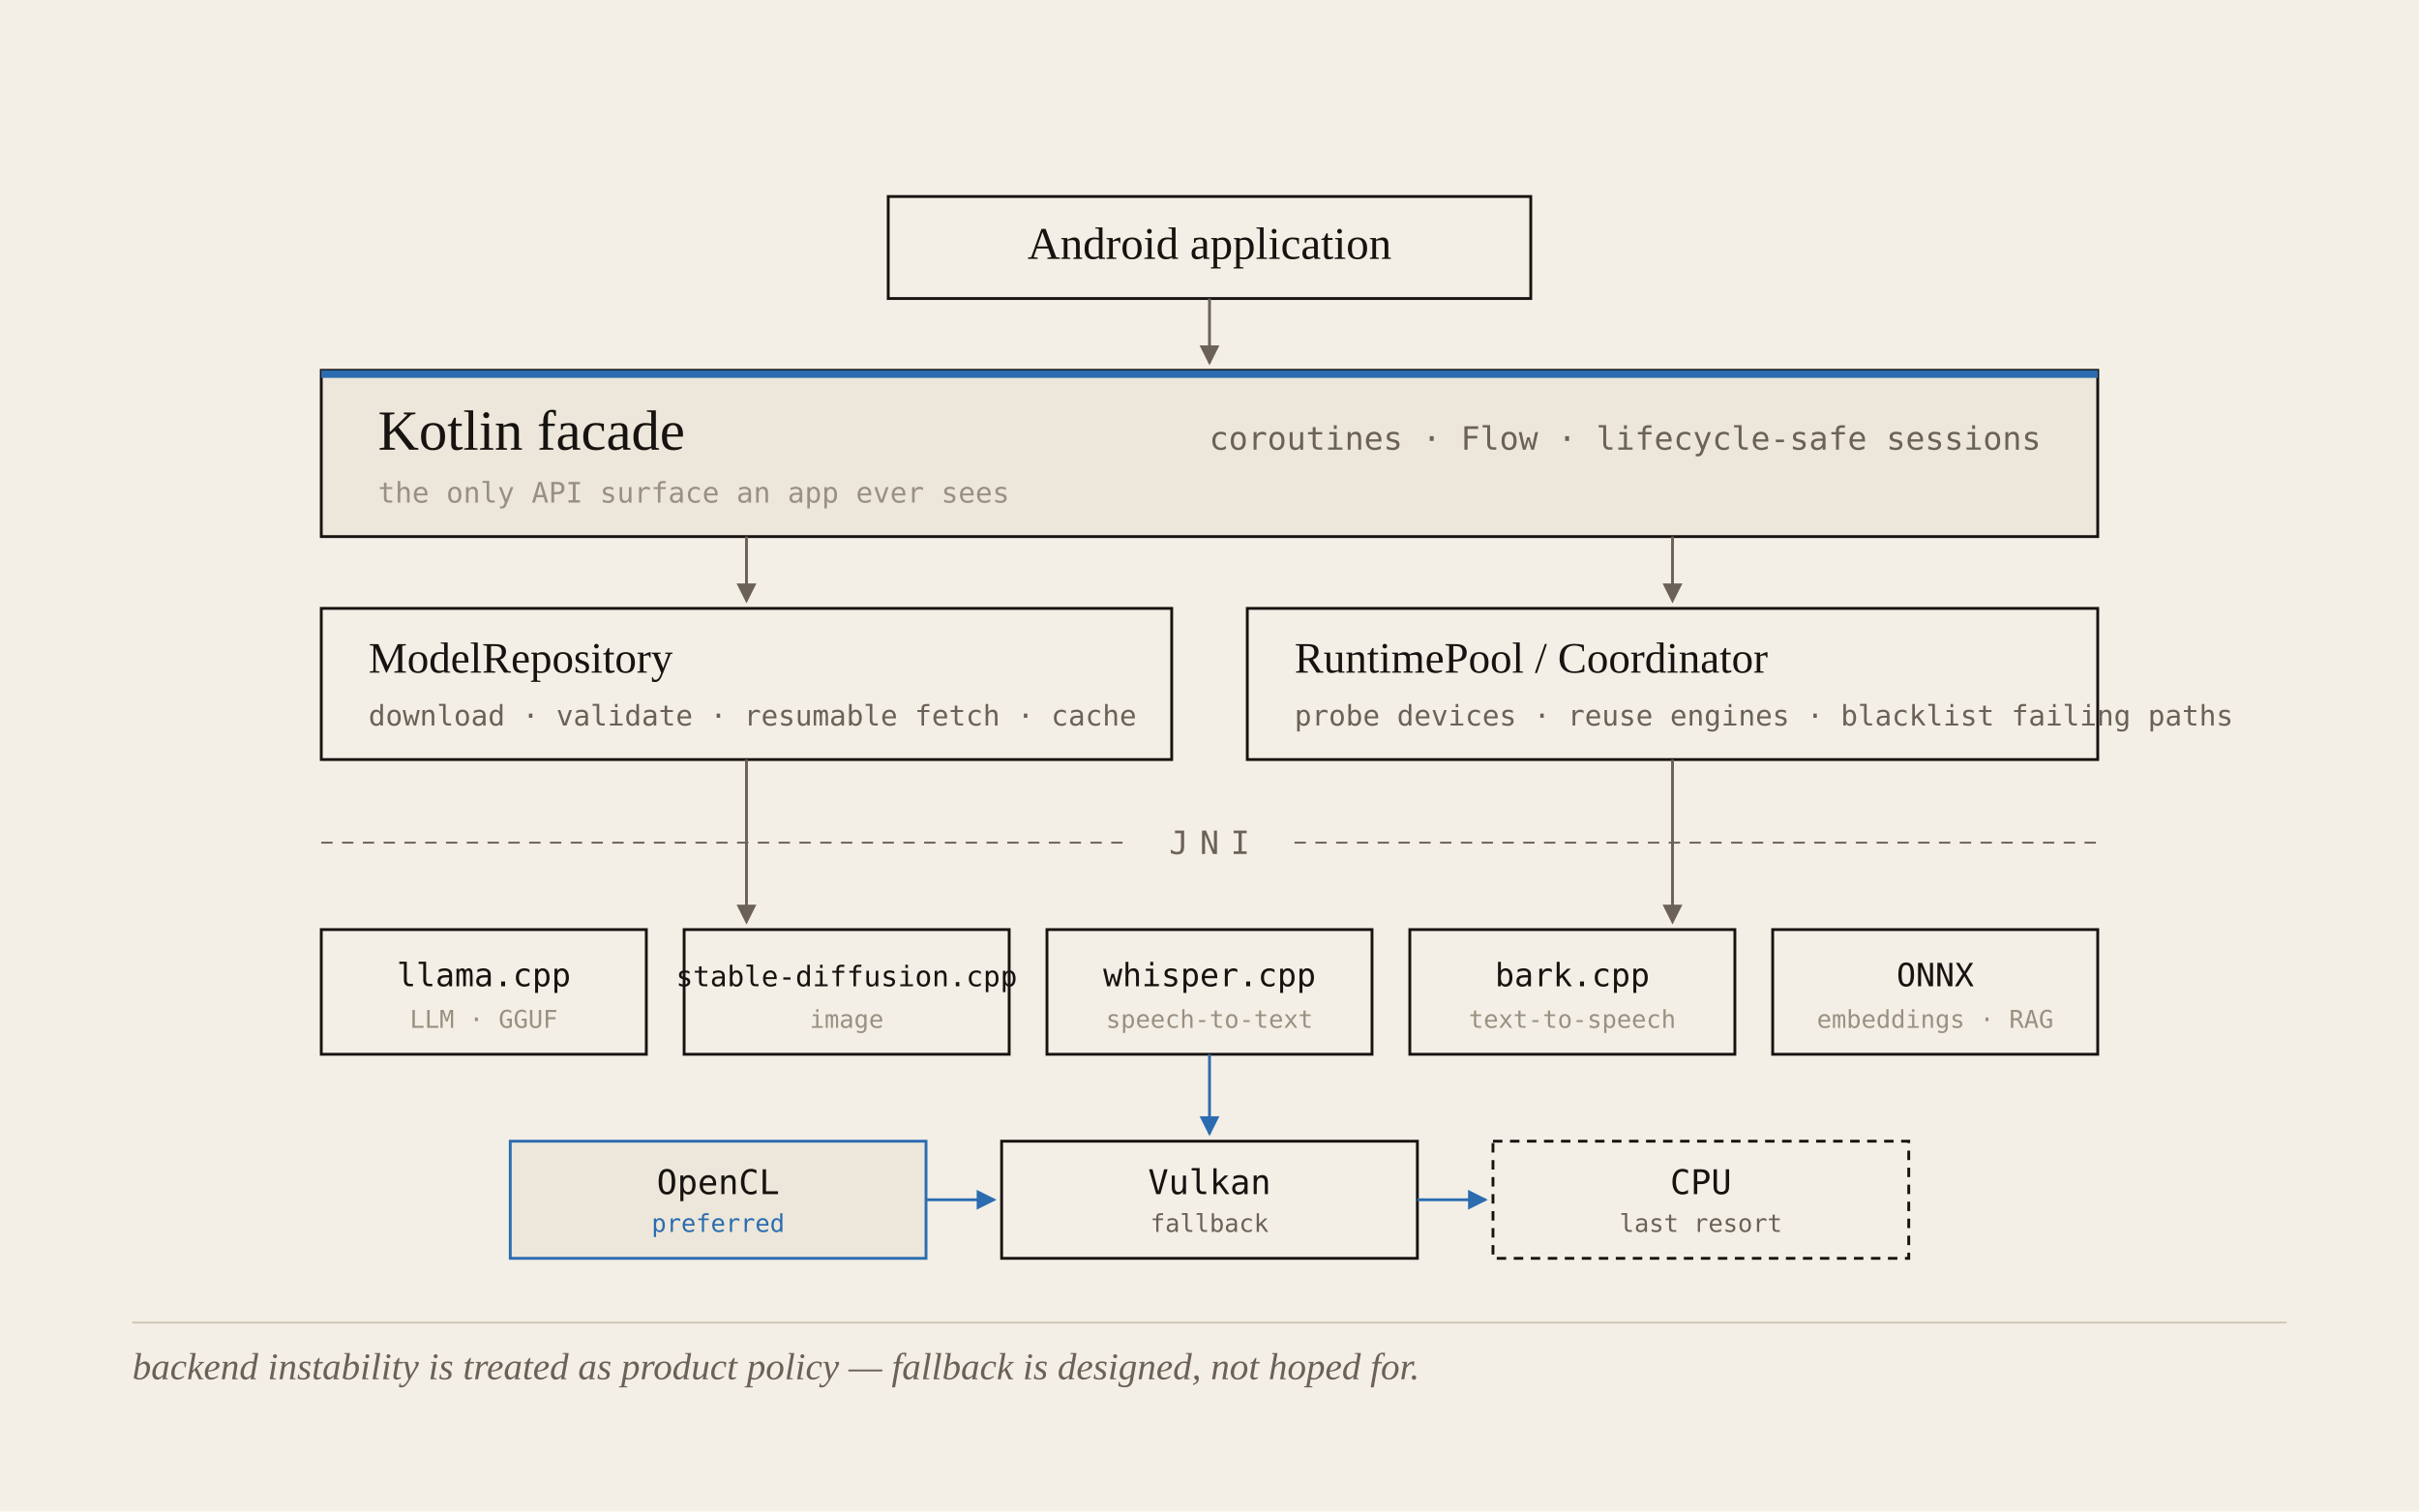
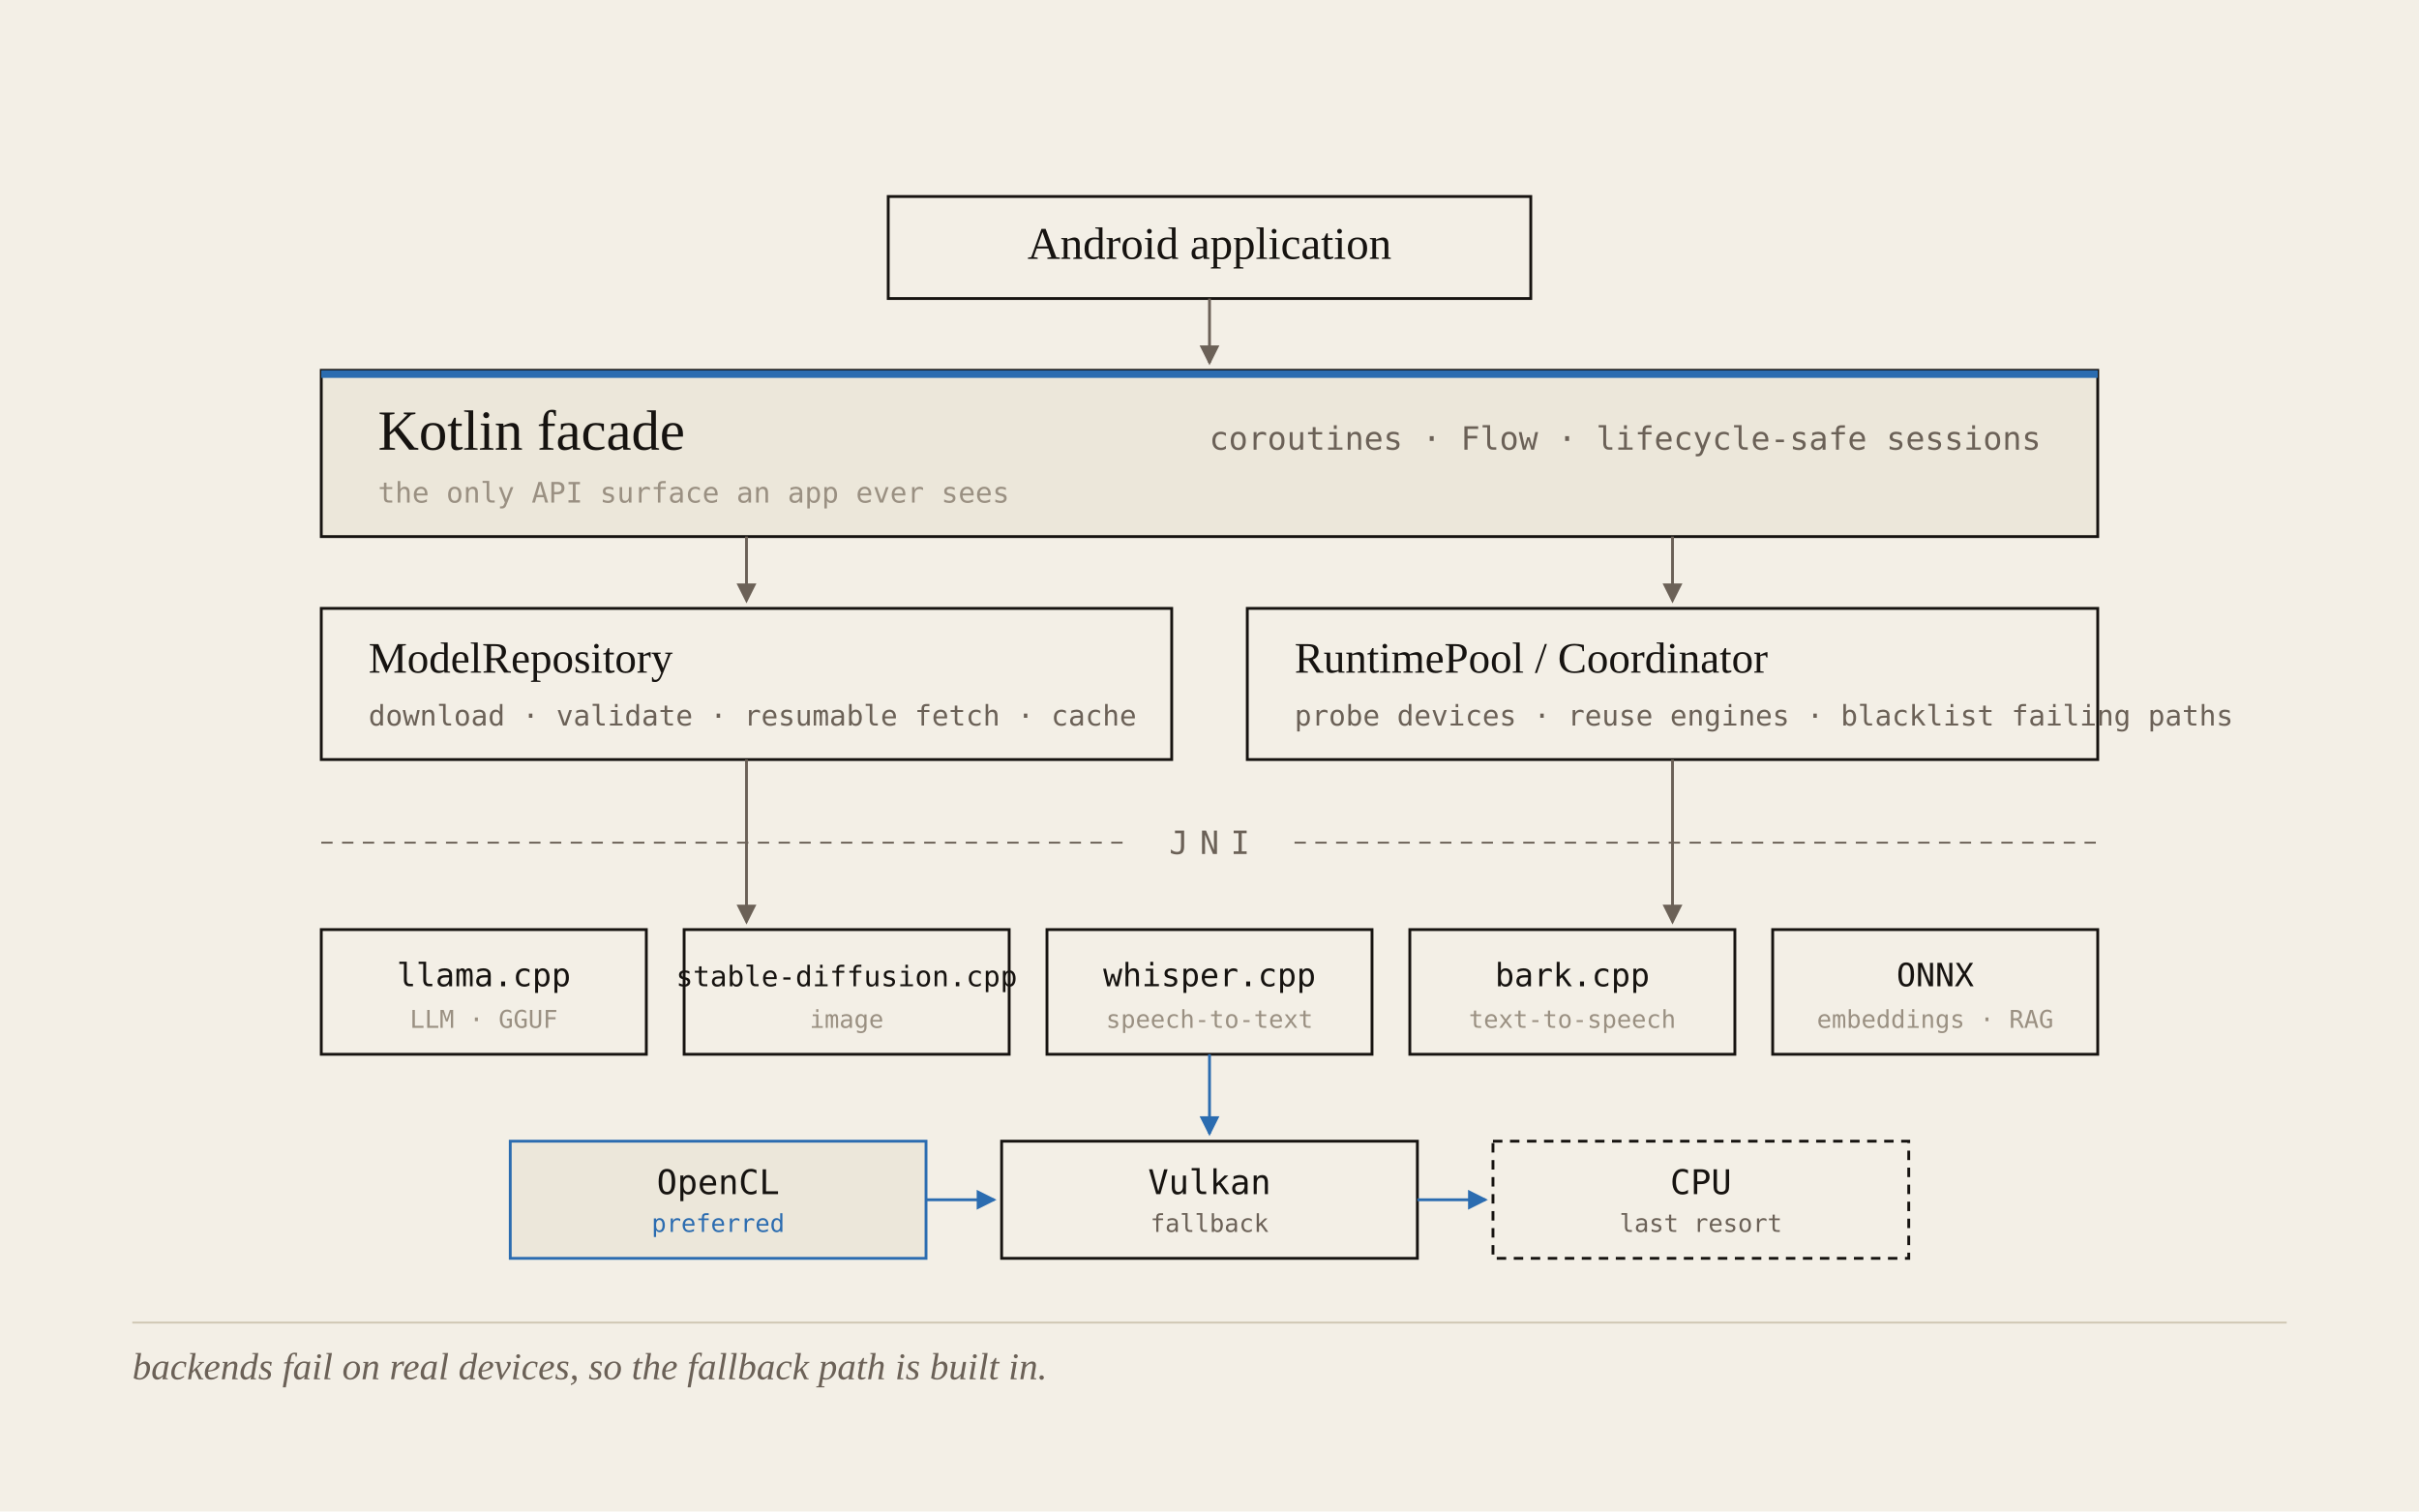
<svg xmlns="http://www.w3.org/2000/svg" viewBox="0 0 1280 800" role="img" aria-label="llmedge architecture: Kotlin facade over JNI bridges to native engines with backend fallback">
  <defs>
    <marker id="arr" viewBox="0 0 8 8" refX="7" refY="4" markerWidth="7" markerHeight="7" orient="auto-start-reverse">
      <path d="M0 0 L8 4 L0 8 z" fill="#6b6157" />
    </marker>
    <marker id="arrb" viewBox="0 0 8 8" refX="7" refY="4" markerWidth="7" markerHeight="7" orient="auto-start-reverse">
      <path d="M0 0 L8 4 L0 8 z" fill="#2b6cb0" />
    </marker>
  </defs>
  <rect width="1280" height="800" fill="#f3efe6" />
  <rect x="470" y="104" width="340" height="54" fill="none" stroke="#161310" stroke-width="1.5" />
  <text x="640" y="137" text-anchor="middle" font-family="Georgia, 'Times New Roman', serif" font-size="24" fill="#161310">Android application</text>
  <line x1="640" y1="158" x2="640" y2="192" stroke="#6b6157" stroke-width="1.5" marker-end="url(#arr)" />
  <rect x="170" y="196" width="940" height="88" fill="#ece7da" stroke="#161310" stroke-width="1.5" />
  <rect x="170" y="196" width="940" height="4" fill="#2b6cb0" />
  <text x="200" y="238" font-family="Georgia, 'Times New Roman', serif" font-size="30" fill="#161310">Kotlin facade</text>
  <text x="1080" y="238" text-anchor="end" font-family="ui-monospace, Menlo, Consolas, monospace" font-size="17" fill="#6b6157">coroutines · Flow · lifecycle-safe sessions</text>
  <text x="200" y="266" font-family="ui-monospace, Menlo, Consolas, monospace" font-size="15" fill="#9a9082">the only API surface an app ever sees</text>
  <line x1="395" y1="284" x2="395" y2="318" stroke="#6b6157" stroke-width="1.5" marker-end="url(#arr)" />
  <line x1="885" y1="284" x2="885" y2="318" stroke="#6b6157" stroke-width="1.5" marker-end="url(#arr)" />
  <rect x="170" y="322" width="450" height="80" fill="none" stroke="#161310" stroke-width="1.5" />
  <text x="195" y="356" font-family="Georgia, 'Times New Roman', serif" font-size="23" fill="#161310">ModelRepository</text>
  <text x="195" y="384" font-family="ui-monospace, Menlo, Consolas, monospace" font-size="15" fill="#6b6157">download · validate · resumable fetch · cache</text>
  <rect x="660" y="322" width="450" height="80" fill="none" stroke="#161310" stroke-width="1.5" />
  <text x="685" y="356" font-family="Georgia, 'Times New Roman', serif" font-size="23" fill="#161310">RuntimePool / Coordinator</text>
  <text x="685" y="384" font-family="ui-monospace, Menlo, Consolas, monospace" font-size="15" fill="#6b6157">probe devices · reuse engines · blacklist failing paths</text>
  <line x1="170" y1="446" x2="595" y2="446" stroke="#6b6157" stroke-width="1" stroke-dasharray="6 5" />
  <line x1="685" y1="446" x2="1110" y2="446" stroke="#6b6157" stroke-width="1" stroke-dasharray="6 5" />
  <text x="640" y="452" text-anchor="middle" font-family="ui-monospace, Menlo, Consolas, monospace" font-size="17" letter-spacing="6" fill="#6b6157">JNI</text>
  <line x1="395" y1="402" x2="395" y2="488" stroke="#6b6157" stroke-width="1.5" marker-end="url(#arr)" />
  <line x1="885" y1="402" x2="885" y2="488" stroke="#6b6157" stroke-width="1.5" marker-end="url(#arr)" />
  <g font-family="ui-monospace, Menlo, Consolas, monospace">
    <rect x="170" y="492" width="172" height="66" fill="none" stroke="#161310" stroke-width="1.5" />
    <text x="256" y="522" text-anchor="middle" font-size="17" fill="#161310">llama.cpp</text>
    <text x="256" y="544" text-anchor="middle" font-size="13" fill="#9a9082">LLM · GGUF</text>
    <rect x="362" y="492" width="172" height="66" fill="none" stroke="#161310" stroke-width="1.5" />
    <text x="448" y="522" text-anchor="middle" font-size="15" fill="#161310">stable-diffusion.cpp</text>
    <text x="448" y="544" text-anchor="middle" font-size="13" fill="#9a9082">image</text>
    <rect x="554" y="492" width="172" height="66" fill="none" stroke="#161310" stroke-width="1.5" />
    <text x="640" y="522" text-anchor="middle" font-size="17" fill="#161310">whisper.cpp</text>
    <text x="640" y="544" text-anchor="middle" font-size="13" fill="#9a9082">speech-to-text</text>
    <rect x="746" y="492" width="172" height="66" fill="none" stroke="#161310" stroke-width="1.5" />
    <text x="832" y="522" text-anchor="middle" font-size="17" fill="#161310">bark.cpp</text>
    <text x="832" y="544" text-anchor="middle" font-size="13" fill="#9a9082">text-to-speech</text>
    <rect x="938" y="492" width="172" height="66" fill="none" stroke="#161310" stroke-width="1.5" />
    <text x="1024" y="522" text-anchor="middle" font-size="17" fill="#161310">ONNX</text>
    <text x="1024" y="544" text-anchor="middle" font-size="13" fill="#9a9082">embeddings · RAG</text>
  </g>
  <line x1="640" y1="558" x2="640" y2="600" stroke="#2b6cb0" stroke-width="1.5" marker-end="url(#arrb)" />
  <g font-family="ui-monospace, Menlo, Consolas, monospace">
    <rect x="270" y="604" width="220" height="62" fill="#ece7da" stroke="#2b6cb0" stroke-width="1.5" />
    <text x="380" y="632" text-anchor="middle" font-size="18" fill="#161310">OpenCL</text>
    <text x="380" y="652" text-anchor="middle" font-size="13" fill="#2b6cb0">preferred</text>
    <line x1="490" y1="635" x2="526" y2="635" stroke="#2b6cb0" stroke-width="1.5" marker-end="url(#arrb)" />
    <rect x="530" y="604" width="220" height="62" fill="none" stroke="#161310" stroke-width="1.5" />
    <text x="640" y="632" text-anchor="middle" font-size="18" fill="#161310">Vulkan</text>
    <text x="640" y="652" text-anchor="middle" font-size="13" fill="#6b6157">fallback</text>
    <line x1="750" y1="635" x2="786" y2="635" stroke="#2b6cb0" stroke-width="1.5" marker-end="url(#arrb)" />
    <rect x="790" y="604" width="220" height="62" fill="none" stroke="#161310" stroke-width="1.5" stroke-dasharray="5 4" />
    <text x="900" y="632" text-anchor="middle" font-size="18" fill="#161310">CPU</text>
    <text x="900" y="652" text-anchor="middle" font-size="13" fill="#6b6157">last resort</text>
  </g>
  <line x1="70" y1="700" x2="1210" y2="700" stroke="#cfc6b3" stroke-width="1" />
-   <text x="70" y="730" font-family="Georgia, 'Times New Roman', serif" font-style="italic" font-size="20" fill="#6b6157">backend instability is treated as product policy — fallback is designed, not hoped for.</text>
+   <text x="70" y="730" font-family="Georgia, 'Times New Roman', serif" font-style="italic" font-size="20" fill="#6b6157">backends fail on real devices, so the fallback path is built in.</text>
</svg>
